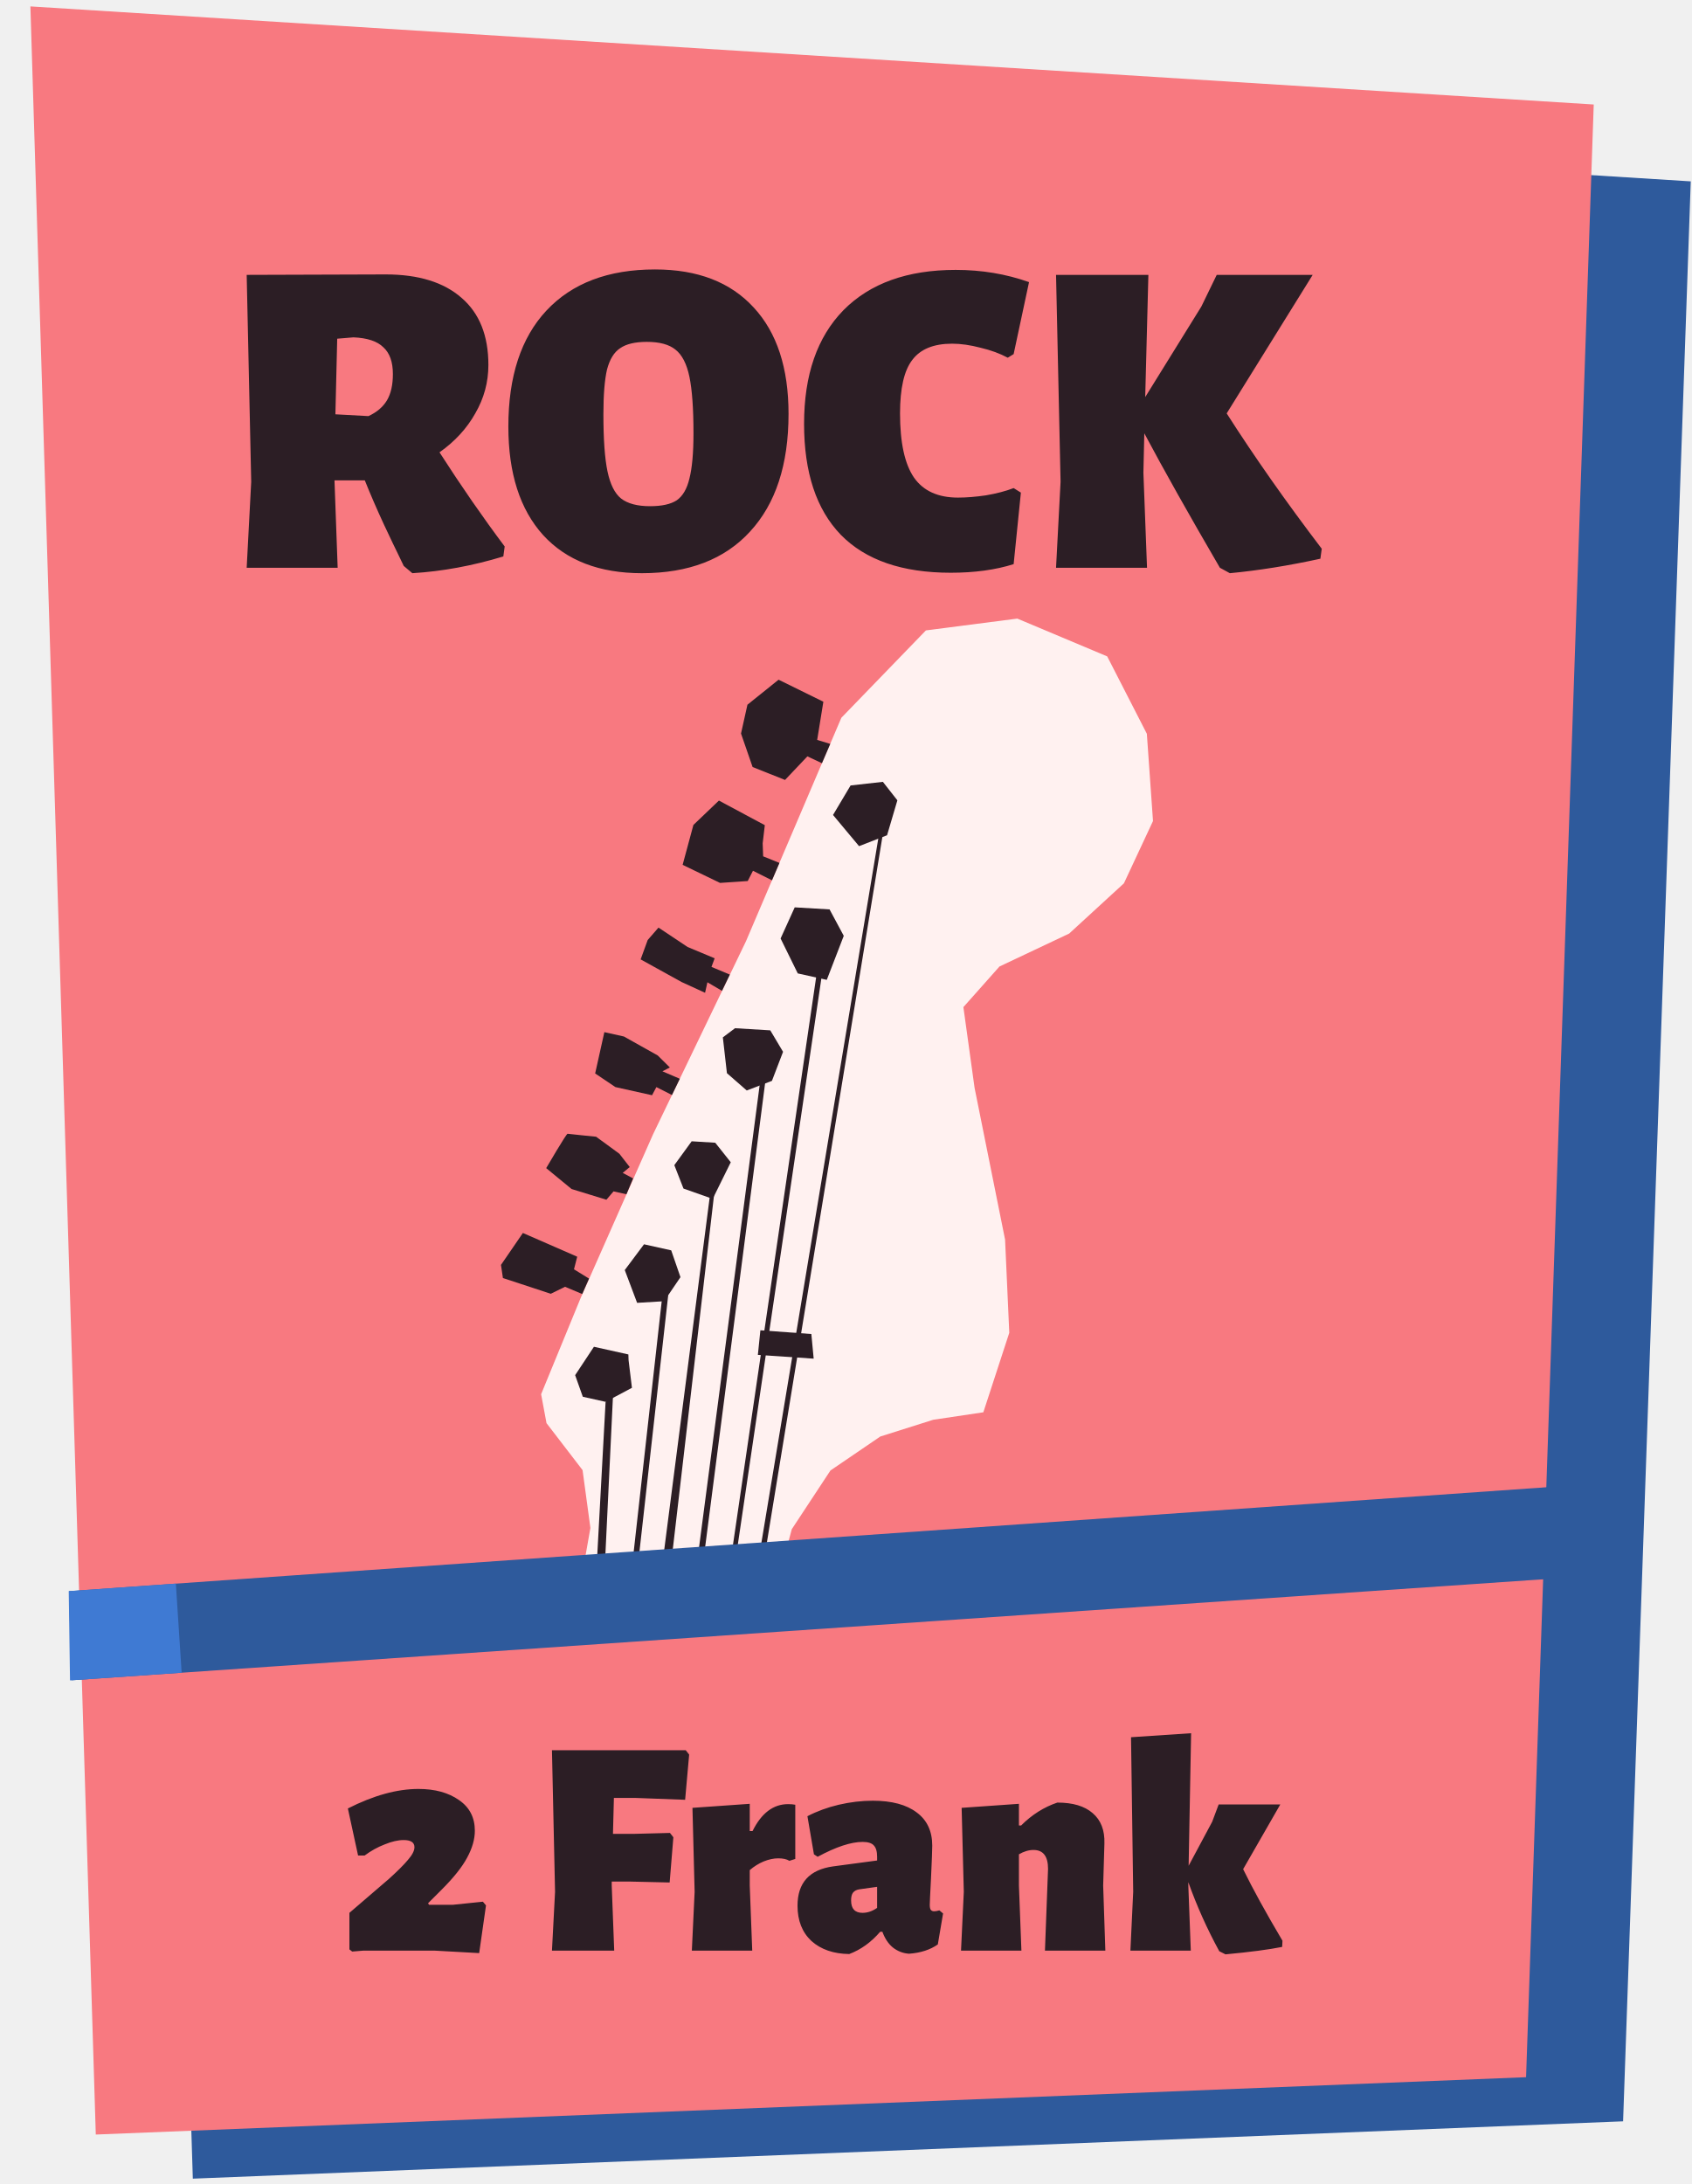
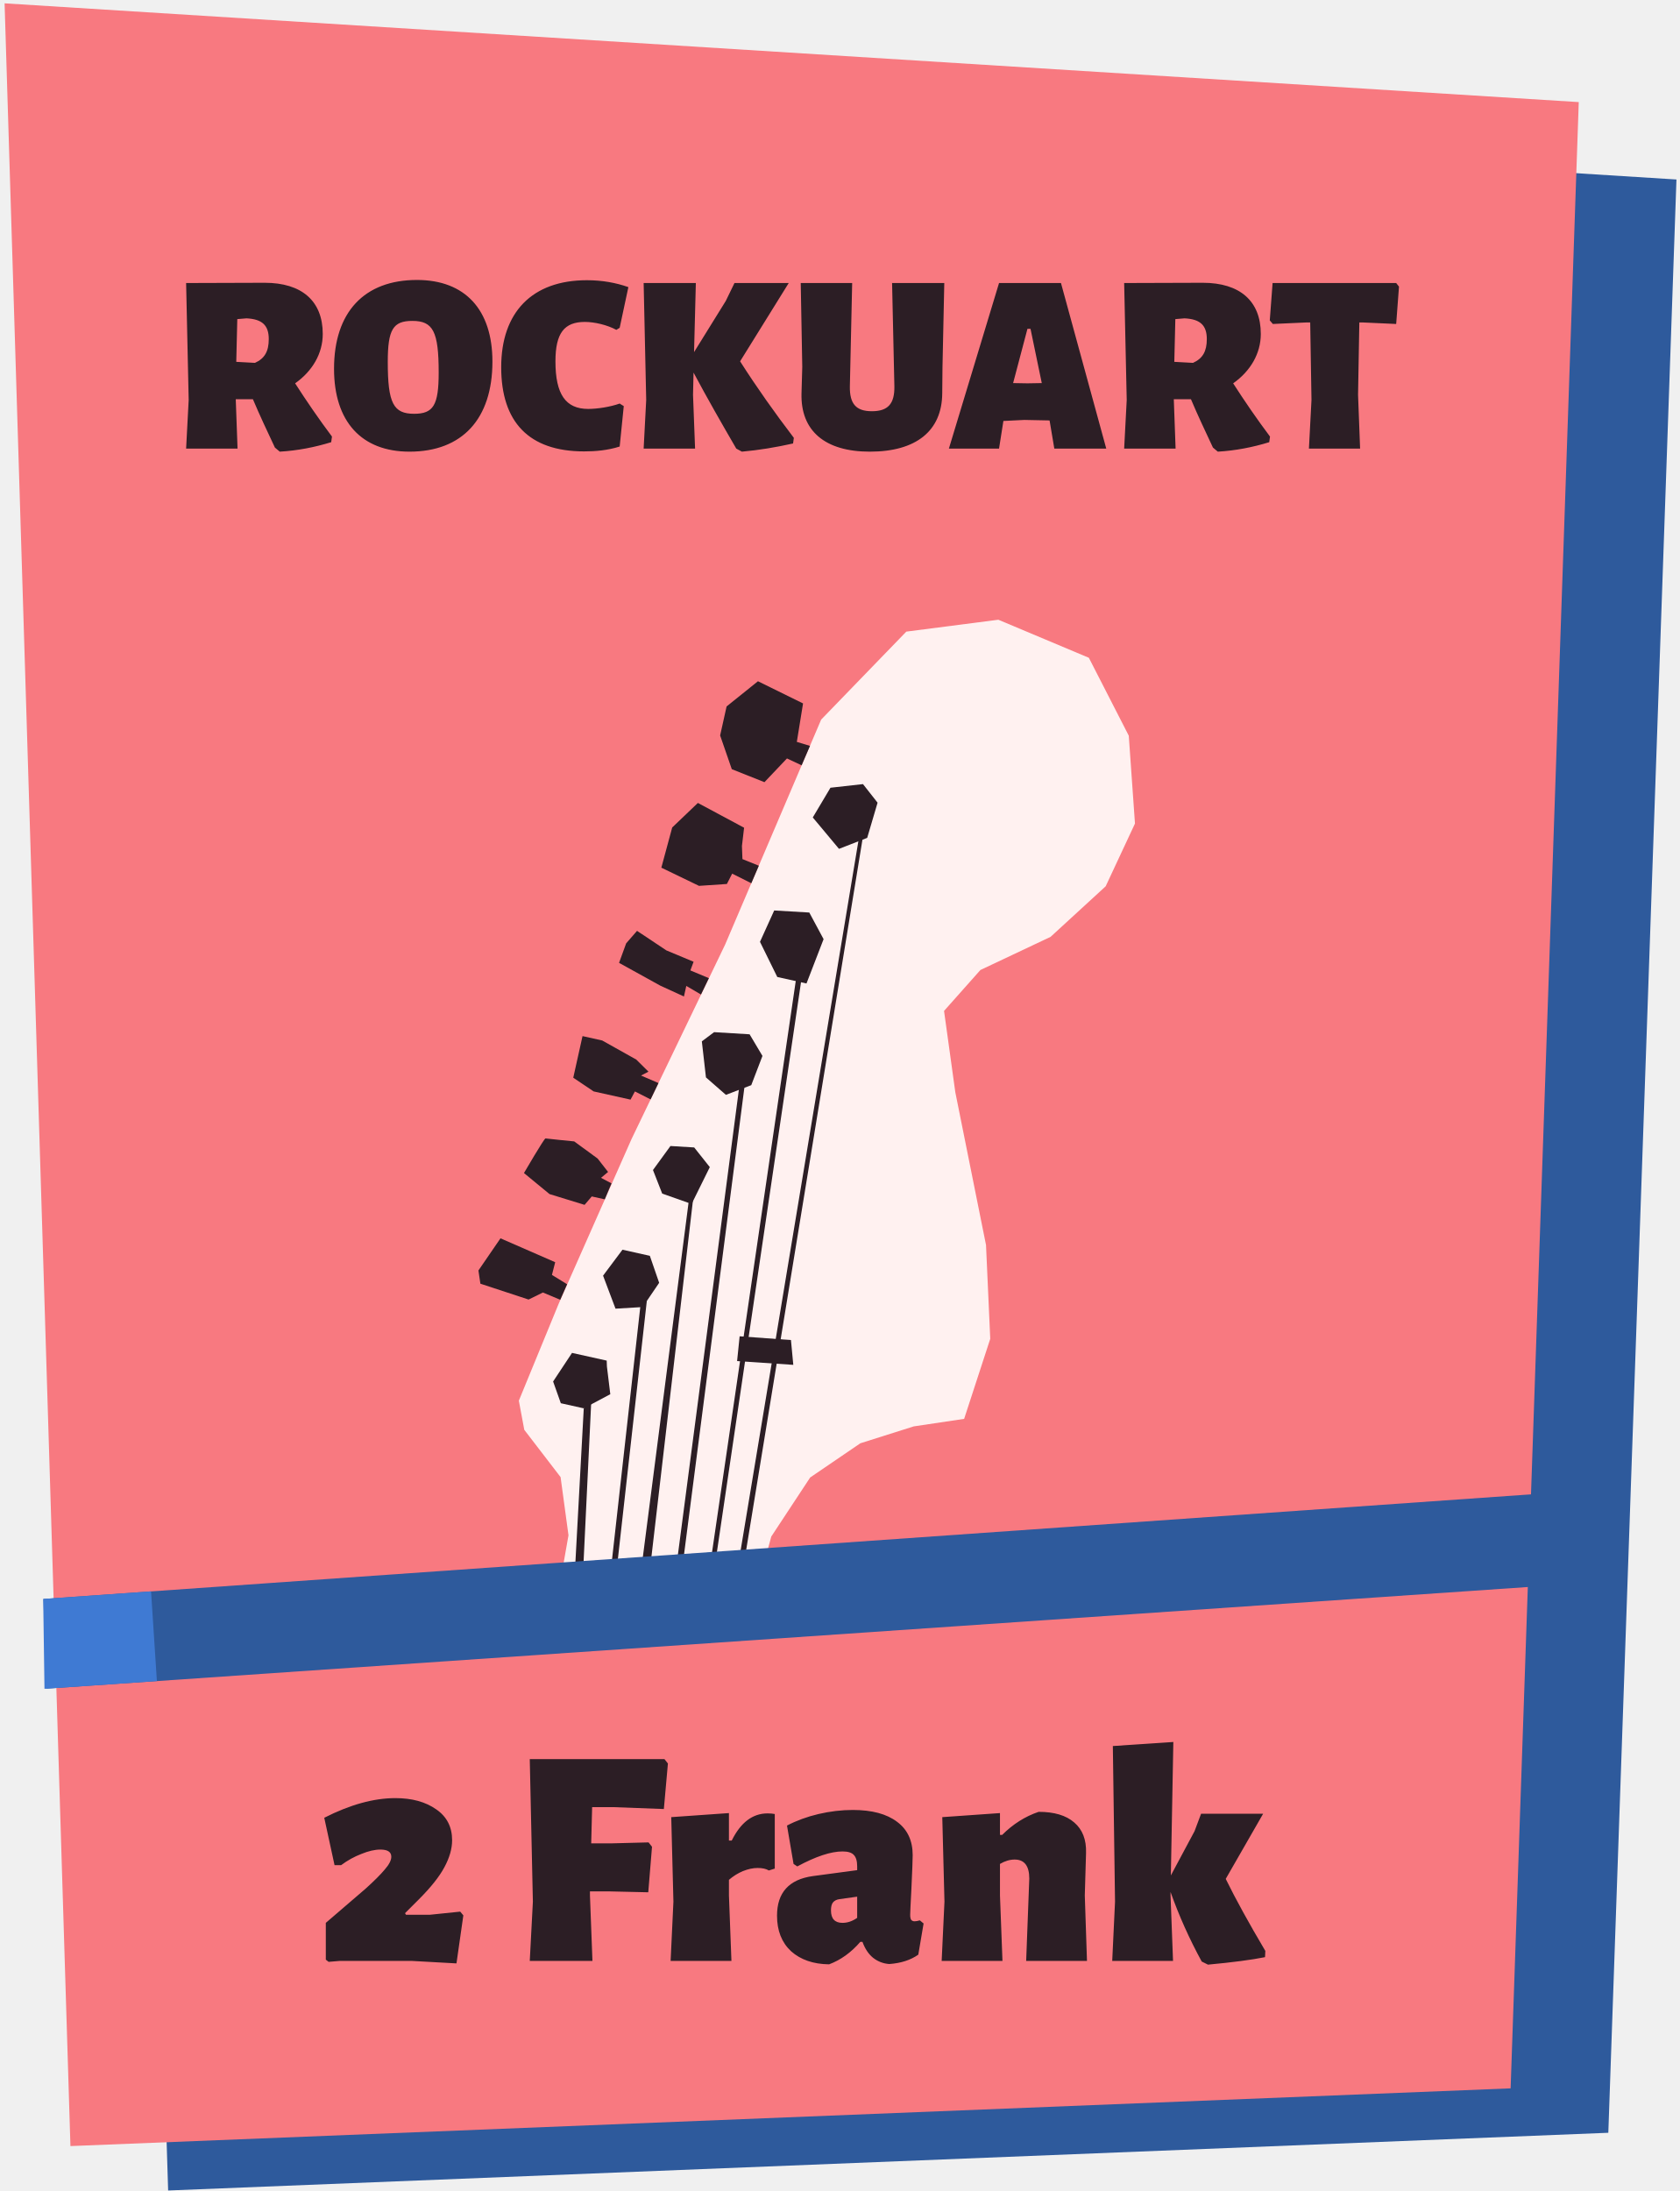
- <svg xmlns="http://www.w3.org/2000/svg" width="213" height="275" viewBox="0 0 213 275" fill="none">
-   <path d="M16.047 10.486L212.914 22.837L204.393 267.108L24.282 274.327L16.047 10.486Z" fill="#2E5A9C" />
-   <path d="M3.828 0.807L200.696 13.158L192.175 261.553L12.063 268.772L3.828 0.807Z" fill="#F87980" />
-   <path d="M55.346 56.955C58.082 61.211 60.818 65.163 63.554 68.811L63.383 70.065C59.507 71.243 55.688 71.946 51.926 72.174L50.843 71.262L50.159 69.837C49.855 69.229 49.247 67.956 48.335 66.018C47.423 64.042 46.625 62.199 45.941 60.489H42.122L42.521 71.49H31.064L31.634 60.66L31.064 34.611L48.563 34.554C52.705 34.554 55.897 35.542 58.139 37.518C60.381 39.456 61.502 42.268 61.502 45.954C61.502 48.12 60.951 50.153 59.849 52.053C58.785 53.953 57.284 55.587 55.346 56.955ZM49.475 47.094C49.475 45.574 49.076 44.453 48.278 43.731C47.518 42.971 46.264 42.553 44.516 42.477L42.464 42.648L42.236 52.167L46.397 52.395C47.461 51.901 48.24 51.236 48.734 50.4C49.228 49.564 49.475 48.462 49.475 47.094ZM82.484 33.927C87.841 33.927 91.984 35.523 94.909 38.715C97.835 41.869 99.299 46.334 99.299 52.11C99.299 58.494 97.683 63.434 94.454 66.93C91.261 70.426 86.721 72.174 80.831 72.174C75.472 72.174 71.331 70.578 68.404 67.386C65.478 64.156 64.016 59.596 64.016 53.706C64.016 47.398 65.612 42.534 68.803 39.114C72.034 35.656 76.594 33.927 82.484 33.927ZM81.457 43.047C79.975 43.047 78.855 43.313 78.094 43.845C77.335 44.339 76.784 45.232 76.442 46.524C76.138 47.816 75.986 49.697 75.986 52.167C75.986 55.321 76.156 57.715 76.499 59.349C76.841 60.983 77.41 62.123 78.209 62.769C79.044 63.415 80.26 63.738 81.856 63.738C83.338 63.738 84.46 63.491 85.219 62.997C85.98 62.465 86.511 61.553 86.816 60.261C87.157 58.931 87.329 57.031 87.329 54.561C87.329 51.445 87.157 49.07 86.816 47.436C86.474 45.802 85.885 44.662 85.049 44.016C84.251 43.37 83.053 43.047 81.457 43.047ZM120.35 33.984C123.618 33.984 126.696 34.497 129.584 35.523L127.646 44.586L126.905 45.042C125.917 44.51 124.777 44.092 123.485 43.788C122.193 43.446 120.996 43.275 119.894 43.275C117.576 43.275 115.904 43.959 114.878 45.327C113.852 46.657 113.339 48.899 113.339 52.053C113.339 55.739 113.928 58.437 115.106 60.147C116.284 61.819 118.127 62.655 120.635 62.655C121.699 62.655 122.877 62.56 124.169 62.37C125.499 62.142 126.658 61.838 127.646 61.458L128.558 62.028L127.646 71.034C125.366 71.756 122.725 72.117 119.723 72.117C113.605 72.117 108.988 70.521 105.872 67.329C102.794 64.137 101.255 59.482 101.255 53.364C101.255 47.208 102.908 42.439 106.214 39.057C109.558 35.675 114.27 33.984 120.35 33.984ZM154.474 52.053C157.97 57.525 161.96 63.206 166.444 69.096L166.273 70.35C162.283 71.224 158.483 71.832 154.873 72.174L153.619 71.49C149.743 64.84 146.57 59.197 144.1 54.561L143.986 59.52L144.442 71.49H132.985L133.555 60.66L132.985 34.611H144.613L144.214 50.001L151.282 38.601L153.22 34.611H165.304L154.474 52.053Z" fill="#2C1E25" />
+ <svg xmlns="http://www.w3.org/2000/svg" width="210" height="274" viewBox="0 0 210 274" fill="none">
+   <path d="M12.793 10.096L209.66 22.447L201.139 266.718L21.028 273.937L12.793 10.096Z" fill="#2E5A9C" />
+   <path d="M0.574 0.417L197.442 12.768L188.921 261.163L8.809 268.382L0.574 0.417Z" fill="#F87980" />
+   <path d="M36.908 47.939C39.084 46.403 40.364 44.195 40.364 41.763C40.364 37.635 37.74 35.363 33.1 35.363L23.276 35.395L23.596 50.019L23.276 56.099H29.708L29.484 49.923H31.628C32.492 51.971 33.452 53.987 34.38 55.971L34.988 56.483C37.196 56.355 39.34 55.939 41.42 55.299L41.516 54.595C39.884 52.419 38.348 50.179 36.908 47.939ZM33.612 42.403C33.612 43.939 33.1 44.835 31.884 45.379L29.548 45.251L29.676 39.907L30.828 39.811C32.78 39.907 33.612 40.675 33.612 42.403ZM52.143 35.011C45.551 35.011 41.775 39.043 41.775 46.115C41.775 52.707 45.199 56.483 51.215 56.483C57.807 56.483 61.583 52.387 61.583 45.219C61.583 38.723 58.159 35.011 52.143 35.011ZM51.567 40.131C54.159 40.131 54.863 41.443 54.863 46.595C54.863 50.691 54.191 51.747 51.791 51.747C49.199 51.747 48.495 50.435 48.495 45.251C48.495 41.187 49.167 40.131 51.567 40.131ZM73.401 35.043C66.553 35.043 62.681 39.043 62.681 45.923C62.681 52.739 66.105 56.451 73.049 56.451C74.457 56.451 75.993 56.323 77.497 55.843L78.009 50.787L77.497 50.467C76.345 50.883 74.713 51.139 73.561 51.139C70.745 51.139 69.465 49.315 69.465 45.187C69.465 41.635 70.585 40.259 73.145 40.259C74.361 40.259 75.961 40.643 77.081 41.251L77.497 40.995L78.585 35.907C77.049 35.363 75.321 35.043 73.401 35.043ZM98.639 35.395H91.855L90.767 37.635L86.799 44.035L87.023 35.395H80.495L80.815 50.019L80.495 56.099H86.927L86.671 49.379L86.735 46.595C88.463 49.827 90.255 52.963 92.079 56.099L92.783 56.483C94.927 56.291 97.039 55.939 99.183 55.459L99.279 54.755C96.911 51.651 94.639 48.451 92.559 45.187L98.639 35.395ZM117.869 45.891L118.093 35.395H111.565L111.853 48.323C111.885 50.499 111.053 51.427 109.037 51.427C107.053 51.427 106.253 50.499 106.285 48.323L106.573 35.395H100.141L100.333 45.891L100.237 49.187C100.109 53.891 103.181 56.483 108.781 56.483C114.573 56.483 117.805 53.891 117.837 49.187L117.869 45.891ZM138.35 56.099L132.686 35.395H124.942L118.67 56.099H124.942L125.486 52.643L128.11 52.515L131.246 52.579L131.278 52.675L131.854 56.099H138.35ZM130.286 47.907L128.494 47.939L126.702 47.907L128.494 41.123H128.878L130.286 47.907ZM154.221 47.939C156.397 46.403 157.677 44.195 157.677 41.763C157.677 37.635 155.053 35.363 150.413 35.363L140.589 35.395L140.909 50.019L140.589 56.099H147.021L146.797 49.923H148.941C149.805 51.971 150.765 53.987 151.693 55.971L152.301 56.483C154.509 56.355 156.653 55.939 158.733 55.299L158.829 54.595C157.197 52.419 155.661 50.179 154.221 47.939ZM150.925 42.403C150.925 43.939 150.413 44.835 149.197 45.379L146.861 45.251L146.989 39.907L148.141 39.811C150.093 39.907 150.925 40.675 150.925 42.403ZM174.96 35.843L174.608 35.395H159.152L158.8 40.067L159.184 40.515L163.44 40.323H163.856L164.016 50.019L163.696 56.099H170.096L169.84 49.379L170 40.323H170.384L174.608 40.515L174.96 35.843Z" fill="#2C1E25" />
  <g clip-path="url(#clip0)">
-     <path d="M73.361 197.988L74.349 192.39L73.361 185.11L68.821 179.197L68.141 175.556L73.136 163.4L82.245 142.81L93.933 118.53L105.949 90.381L116.597 79.378L128.109 77.891L139.428 82.649L144.42 92.392L145.195 103.381L141.532 111.224L134.64 117.549L125.864 121.696L121.318 126.811L122.727 136.982L126.567 156.086L127.096 167.82L123.83 177.829L117.524 178.77L110.852 180.881L104.576 185.158L99.71 192.547L98.488 197.082L73.361 197.988Z" fill="#FFF1F0" />
-     <path d="M111.18 98.447L113.005 100.772L111.706 105.172L108.18 106.544L104.901 102.618L107.113 98.901L111.18 98.447Z" fill="#2C1E25" />
-     <path d="M104.465 114.508L106.253 117.836L104.114 123.381L100.461 122.568L98.299 118.171L100.077 114.25L104.465 114.508Z" fill="#2C1E25" />
-     <path d="M97 129.737L98.608 132.439L97.208 136.097L94.036 137.309L91.54 135.129L91.027 130.619L92.561 129.468L97 129.737Z" fill="#2C1E25" />
-     <path d="M90.07 143.888L92.024 146.347L89.747 150.956L86.07 149.658L84.916 146.71L87.102 143.706L90.07 143.888Z" fill="#2C1E25" />
-     <path d="M84.524 157.438L85.689 160.814L83.63 163.846L80.231 164.048L78.674 159.919L81.1 156.676L84.524 157.438Z" fill="#2C1E25" />
-     <path d="M79.155 171.27L79.579 174.747L76.258 176.512L73.392 175.874L72.427 173.155L74.793 169.579L79.13 170.545L79.155 171.27Z" fill="#2C1E25" />
-     <path d="M73.319 162.935L71.152 162.027L69.359 162.906L63.331 160.925L63.087 159.272L65.846 155.251L72.687 158.239L72.281 159.827L74.177 160.995L73.319 162.935Z" fill="#2C1E25" />
-     <path d="M78.885 150.374L77.261 150.013L76.362 151.065L71.977 149.716L68.782 147.086C68.782 147.086 71.324 142.724 71.476 142.758C71.628 142.791 75.067 143.131 75.067 143.131L77.997 145.275L79.301 146.95L78.418 147.686L79.728 148.378L78.885 150.374Z" fill="#2C1E25" />
-     <path d="M84.619 137.879L82.657 136.883L82.11 137.907L77.494 136.879L74.947 135.166L76.106 129.963L78.566 130.511L82.826 132.898L84.353 134.41L83.419 134.895L85.606 135.834L84.619 137.879Z" fill="#2C1E25" />
-     <path d="M90.92 124.761L89.083 123.686L88.789 125.006L85.841 123.657L80.674 120.802L81.563 118.362L82.922 116.8L86.585 119.24L89.995 120.665L89.594 121.748L91.907 122.716L90.92 124.761Z" fill="#2C1E25" />
-     <path d="M97.215 110.844L94.82 109.644L94.16 110.936L90.673 111.172L85.962 108.898L87.32 103.872L90.532 100.804L96.311 103.902L96.042 106.187L96.103 107.825L98.155 108.655L97.215 110.844Z" fill="#2C1E25" />
-     <path d="M103.505 96.099L101.673 95.238L98.856 98.207L94.773 96.579L93.315 92.365L94.123 88.735L98.046 85.585L103.684 88.359L102.906 93.168L104.552 93.668L103.505 96.099Z" fill="#2C1E25" />
-     <path d="M76.26 176.513L75.096 197.953L76.129 197.953L77.204 175.498L76.26 176.513Z" fill="#2C1E25" />
-     <path d="M80.258 197.749L84.146 163.082L83.399 163.209L79.535 197.749L80.258 197.749Z" fill="#2C1E25" />
-     <path d="M83.322 197.642L89.449 150.142L90.021 149.604L84.424 197.642L83.322 197.642Z" fill="#2C1E25" />
-     <path d="M87.684 197.471L95.832 135.338L96.466 135.479L88.452 197.471L87.684 197.471Z" fill="#2C1E25" />
-     <path d="M91.892 197.303L103.035 121.277L103.695 121.424L92.495 197.303L91.892 197.303Z" fill="#2C1E25" />
-     <path d="M95.398 197.166L111.066 102.791L111.523 102.893L96.09 197.166L95.398 197.166Z" fill="#2C1E25" />
-     <path d="M95.754 167.504L102.171 167.973L102.465 171.076L95.436 170.603L95.754 167.504Z" fill="#2C1E25" />
+     <path d="M70.107 197.599L71.096 192.001L70.107 184.721L65.567 178.808L64.887 175.167L69.882 163.011L78.992 142.421L90.679 118.141L102.695 89.992L113.344 78.989L124.855 77.502L136.174 82.26L141.166 92.003L141.941 102.992L138.278 110.835L131.386 117.16L122.61 121.307L118.064 126.422L119.473 136.593L123.313 155.697L123.842 167.431L120.576 177.44L114.27 178.381L107.598 180.492L101.322 184.769L96.456 192.158L95.234 196.693L70.107 197.599Z" fill="#FFF1F0" />
+     <path d="M107.926 98.058L109.751 100.382L108.452 104.782L104.926 106.155L101.647 102.228L103.859 98.511L107.926 98.058Z" fill="#2C1E25" />
+     <path d="M101.211 114.118L102.999 117.447L100.86 122.992L97.207 122.178L95.045 117.781L96.823 113.861L101.211 114.118Z" fill="#2C1E25" />
+     <path d="M93.746 129.347L95.354 132.049L93.954 135.707L90.782 136.919L88.287 134.738L87.773 130.228L89.307 129.078L93.746 129.347Z" fill="#2C1E25" />
+     <path d="M86.816 143.497L88.77 145.957L86.493 150.565L82.816 149.267L81.662 146.319L83.848 143.316L86.816 143.497Z" fill="#2C1E25" />
+     <path d="M81.27 157.048L82.435 160.424L80.376 163.456L76.977 163.658L75.42 159.529L77.846 156.286L81.27 157.048Z" fill="#2C1E25" />
+     <path d="M75.901 170.879L76.325 174.357L73.004 176.122L70.138 175.484L69.173 172.765L71.539 169.189L75.876 170.154L75.901 170.879Z" fill="#2C1E25" />
+     <path d="M70.065 162.545L67.898 161.637L66.105 162.516L60.078 160.535L59.833 158.882L62.592 154.861L69.433 157.849L69.027 159.437L70.923 160.605L70.065 162.545Z" fill="#2C1E25" />
+     <path d="M75.631 149.985L74.007 149.624L73.108 150.676L68.723 149.327L65.528 146.697C65.528 146.697 68.07 142.334 68.222 142.368C68.374 142.402 71.813 142.741 71.813 142.741L74.743 144.886L76.047 146.561L75.164 147.297L76.475 147.988L75.631 149.985Z" fill="#2C1E25" />
+     <path d="M81.365 137.488L79.403 136.492L78.856 137.516L74.24 136.488L71.693 134.776L72.852 129.572L75.312 130.12L79.572 132.507L81.099 134.019L80.166 134.504L82.352 135.443L81.365 137.488Z" fill="#2C1E25" />
+     <path d="M87.666 124.371L85.829 123.296L85.535 124.616L82.588 123.267L77.42 120.412L78.309 117.972L79.668 116.41L83.331 118.85L86.741 120.275L86.34 121.358L88.653 122.326L87.666 124.371Z" fill="#2C1E25" />
+     <path d="M93.961 110.454L91.566 109.255L90.906 110.546L87.419 110.783L82.708 108.508L84.067 103.482L87.278 100.414L93.057 103.512L92.788 105.797L92.85 107.436L94.901 108.265L93.961 110.454Z" fill="#2C1E25" />
+     <path d="M100.251 95.709L98.419 94.848L95.602 97.817L91.519 96.189L90.061 91.975L90.869 88.345L94.792 85.195L100.43 87.969L99.652 92.778L101.298 93.278L100.251 95.709Z" fill="#2C1E25" />
+     <path d="M73.006 176.122L71.842 197.562L72.875 197.562L73.95 175.107L73.006 176.122Z" fill="#2C1E25" />
+     <path d="M77.004 197.358L80.892 162.692L80.145 162.818L76.281 197.358L77.004 197.358Z" fill="#2C1E25" />
+     <path d="M80.068 197.252L86.195 149.753L86.767 149.214L81.17 197.252L80.068 197.252Z" fill="#2C1E25" />
+     <path d="M84.431 197.081L92.578 134.948L93.212 135.089L85.198 197.081L84.431 197.081Z" fill="#2C1E25" />
+     <path d="M88.639 196.913L99.781 120.887L100.441 121.034L89.241 196.913L88.639 196.913Z" fill="#2C1E25" />
+     <path d="M92.144 196.776L107.812 102.401L108.269 102.503L92.836 196.776L92.144 196.776Z" fill="#2C1E25" />
+     <path d="M92.5 167.113L98.917 167.582L99.211 170.685L92.182 170.212L92.5 167.113Z" fill="#2C1E25" />
  </g>
-   <path d="M52.698 225.257C54.778 225.257 56.481 225.725 57.807 226.661C59.133 227.571 59.796 228.858 59.796 230.522C59.796 231.588 59.471 232.719 58.821 233.915C58.197 235.085 57.131 236.424 55.623 237.932L53.907 239.648L54.024 239.843H57.027L60.81 239.453L61.2 239.921L60.342 245.927L54.726 245.615H45.756L44.352 245.732L44.001 245.459V240.857L48.993 236.567C50.059 235.605 50.852 234.812 51.372 234.188C51.918 233.564 52.191 233.031 52.191 232.589C52.191 231.991 51.736 231.692 50.826 231.692C50.124 231.692 49.331 231.874 48.447 232.238C47.563 232.576 46.718 233.044 45.912 233.642H45.093L43.806 227.714C47.03 226.076 49.994 225.257 52.698 225.257ZM77.307 226.388L77.19 230.912H79.842L84.366 230.795L84.795 231.341L84.327 237.035L79.296 236.918H77.034V237.425L77.346 245.615H69.507L69.897 238.205L69.507 220.382H86.355L86.784 220.928L86.277 226.622L80.037 226.388H77.307ZM99.251 227.168C99.589 227.168 99.888 227.194 100.148 227.246V234.071L99.407 234.305C99.069 234.097 98.601 233.993 98.003 233.993C97.431 233.993 96.82 234.123 96.17 234.383C95.546 234.643 94.961 235.007 94.415 235.475V237.425L94.727 245.615H87.122L87.473 238.205L87.2 227.636L94.415 227.129V230.561H94.766C95.884 228.299 97.379 227.168 99.251 227.168ZM109.907 226.739C112.299 226.739 114.145 227.233 115.445 228.221C116.745 229.183 117.395 230.574 117.395 232.394C117.395 232.914 117.343 234.292 117.239 236.528C117.135 238.504 117.083 239.609 117.083 239.843C117.083 240.129 117.122 240.337 117.2 240.467C117.304 240.597 117.447 240.662 117.629 240.662C117.811 240.662 118.032 240.623 118.292 240.545L118.76 240.935L118.097 244.835C117.135 245.511 115.926 245.901 114.47 246.005C113.716 245.953 113.04 245.693 112.442 245.225C111.87 244.757 111.428 244.094 111.116 243.236H110.843C109.699 244.562 108.399 245.498 106.943 246.044C104.967 246.018 103.381 245.472 102.185 244.406C101.015 243.314 100.43 241.832 100.43 239.96C100.43 237.074 101.925 235.423 104.915 235.007L110.453 234.266V233.798C110.453 233.122 110.31 232.641 110.024 232.355C109.764 232.069 109.296 231.926 108.62 231.926C107.164 231.926 105.279 232.55 102.965 233.798L102.497 233.486L101.678 228.689C102.874 228.065 104.187 227.584 105.617 227.246C107.073 226.908 108.503 226.739 109.907 226.739ZM108.23 237.893C107.866 237.945 107.593 238.088 107.411 238.322C107.255 238.53 107.177 238.855 107.177 239.297C107.177 240.337 107.658 240.857 108.62 240.857C109.244 240.857 109.855 240.649 110.453 240.233V237.581L108.23 237.893ZM131.588 245.615L131.978 235.319C131.978 233.733 131.367 232.94 130.145 232.94C129.547 232.94 128.936 233.122 128.312 233.486V237.425L128.624 245.615H121.019L121.37 238.205L121.097 227.636L128.312 227.129V229.859H128.585C129.937 228.507 131.458 227.545 133.148 226.973C135.098 226.973 136.58 227.415 137.594 228.299C138.634 229.183 139.128 230.457 139.076 232.121L138.92 237.425L139.193 245.615H131.588ZM156.546 235.358C157.768 237.854 159.419 240.857 161.499 244.367L161.46 245.147C159.77 245.485 157.391 245.797 154.323 246.083L153.543 245.693C152.009 242.885 150.709 239.986 149.643 236.996V237.425L149.955 245.615H142.35L142.701 238.205L142.428 218.744L149.994 218.237L149.682 234.929L152.646 229.391L153.465 227.207H161.226L156.546 235.358Z" fill="#2C1E25" />
-   <path d="M8.688 200.351L201.946 186.76V198.334L9 211.572L8.688 200.351Z" fill="#2E5A9C" />
-   <path d="M22.145 199.4L8.656 200.35L8.816 211.586L22.875 210.623L22.145 199.4Z" fill="#3F7AD3" />
+   <path d="M49.444 224.867C51.524 224.867 53.227 225.335 54.553 226.271C55.879 227.181 56.542 228.468 56.542 230.132C56.542 231.198 56.217 232.329 55.567 233.525C54.943 234.695 53.877 236.034 52.369 237.542L50.653 239.258L50.77 239.453H53.773L57.556 239.063L57.946 239.531L57.088 245.537L51.472 245.225H42.502L41.098 245.342L40.747 245.069V240.467L45.739 236.177C46.805 235.215 47.598 234.422 48.118 233.798C48.664 233.174 48.937 232.641 48.937 232.199C48.937 231.601 48.482 231.302 47.572 231.302C46.87 231.302 46.077 231.484 45.193 231.848C44.309 232.186 43.464 232.654 42.658 233.252H41.839L40.552 227.324C43.776 225.686 46.74 224.867 49.444 224.867ZM74.053 225.998L73.936 230.522H76.588L81.112 230.405L81.541 230.951L81.073 236.645L76.042 236.528H73.78V237.035L74.092 245.225H66.253L66.643 237.815L66.253 219.992H83.101L83.53 220.538L83.023 226.232L76.783 225.998H74.053ZM95.998 226.778C96.335 226.778 96.635 226.804 96.894 226.856V233.681L96.153 233.915C95.816 233.707 95.347 233.603 94.749 233.603C94.177 233.603 93.567 233.733 92.916 233.993C92.293 234.253 91.707 234.617 91.162 235.085V237.035L91.474 245.225H83.868L84.219 237.815L83.947 227.246L91.162 226.739V230.171H91.513C92.63 227.909 94.126 226.778 95.998 226.778ZM106.653 226.349C109.045 226.349 110.891 226.843 112.191 227.831C113.491 228.793 114.141 230.184 114.141 232.004C114.141 232.524 114.089 233.902 113.985 236.138C113.881 238.114 113.829 239.219 113.829 239.453C113.829 239.739 113.868 239.947 113.946 240.077C114.05 240.207 114.193 240.272 114.375 240.272C114.557 240.272 114.778 240.233 115.038 240.155L115.506 240.545L114.843 244.445C113.881 245.121 112.672 245.511 111.216 245.615C110.462 245.563 109.786 245.303 109.188 244.835C108.616 244.367 108.174 243.704 107.862 242.846H107.589C106.445 244.172 105.145 245.108 103.689 245.654C101.713 245.628 100.127 245.082 98.931 244.016C97.761 242.924 97.176 241.442 97.176 239.57C97.176 236.684 98.671 235.033 101.661 234.617L107.199 233.876V233.408C107.199 232.732 107.056 232.251 106.77 231.965C106.51 231.679 106.042 231.536 105.366 231.536C103.91 231.536 102.025 232.16 99.711 233.408L99.243 233.096L98.424 228.299C99.62 227.675 100.933 227.194 102.363 226.856C103.819 226.518 105.249 226.349 106.653 226.349ZM104.976 237.503C104.612 237.555 104.339 237.698 104.157 237.932C104.001 238.14 103.923 238.465 103.923 238.907C103.923 239.947 104.404 240.467 105.366 240.467C105.99 240.467 106.601 240.259 107.199 239.843V237.191L104.976 237.503ZM128.334 245.225L128.724 234.929C128.724 233.343 128.113 232.55 126.891 232.55C126.293 232.55 125.682 232.732 125.058 233.096V237.035L125.37 245.225H117.765L118.116 237.815L117.843 227.246L125.058 226.739V229.469H125.331C126.683 228.117 128.204 227.155 129.894 226.583C131.844 226.583 133.326 227.025 134.34 227.909C135.38 228.793 135.874 230.067 135.822 231.731L135.666 237.035L135.939 245.225H128.334ZM153.292 234.968C154.514 237.464 156.165 240.467 158.245 243.977L158.206 244.757C156.516 245.095 154.137 245.407 151.069 245.693L150.289 245.303C148.755 242.495 147.455 239.596 146.389 236.606V237.035L146.701 245.225H139.096L139.447 237.815L139.174 218.354L146.74 217.847L146.428 234.539L149.392 229.001L150.211 226.817H157.972L153.292 234.968Z" fill="#2C1E25" />
+   <path d="M5.438 199.961L198.696 186.37V197.944L5.75 211.182L5.438 199.961Z" fill="#2E5A9C" />
+   <path d="M18.891 199.01L5.402 199.959L5.562 211.196L19.621 210.233L18.891 199.01Z" fill="#3F7AD3" />
  <defs>
    <clipPath id="clip0">
-       <rect width="68" height="132" fill="white" transform="translate(83.418 67.9434) rotate(12.5502)" />
+       <rect width="68" height="132" fill="white" transform="translate(80.1641 67.5532) rotate(12.5502)" />
    </clipPath>
  </defs>
</svg>
